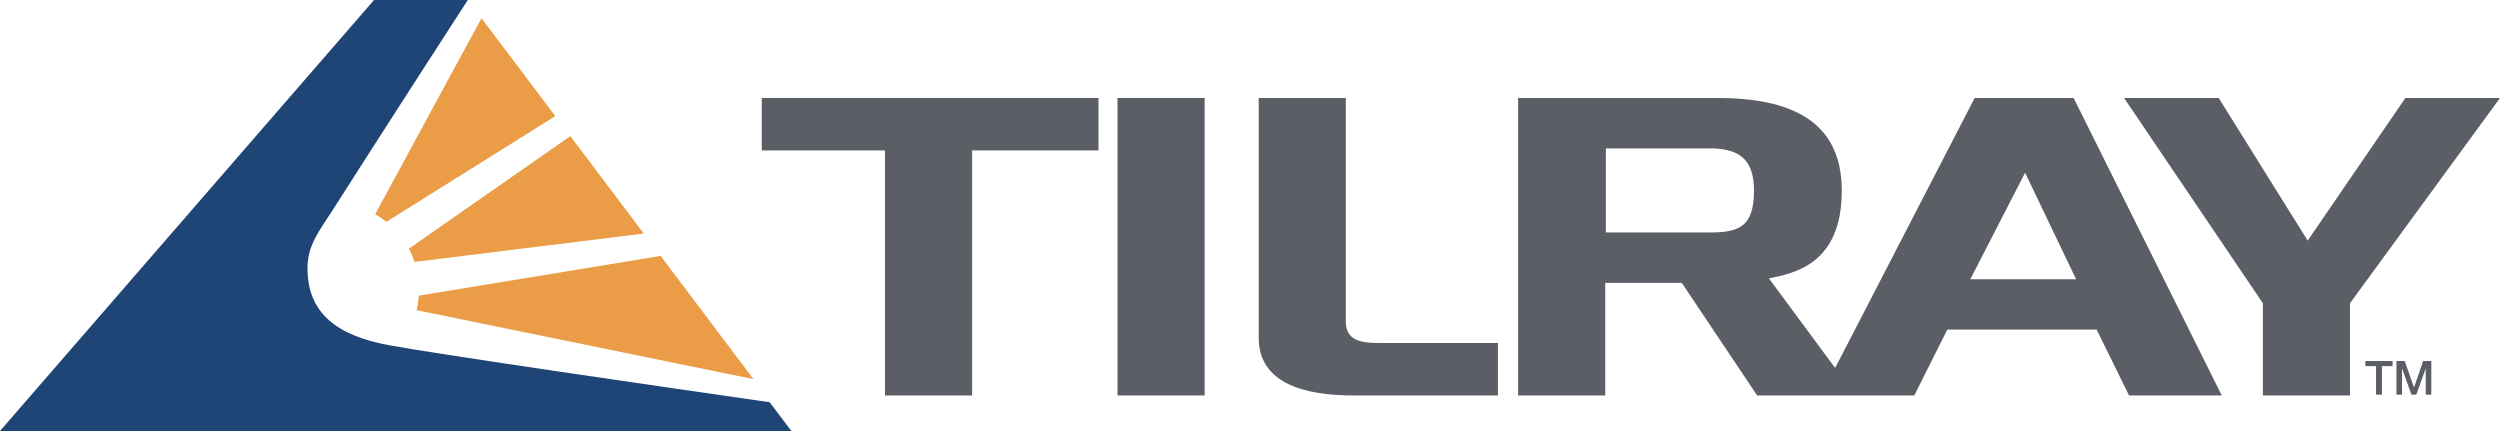
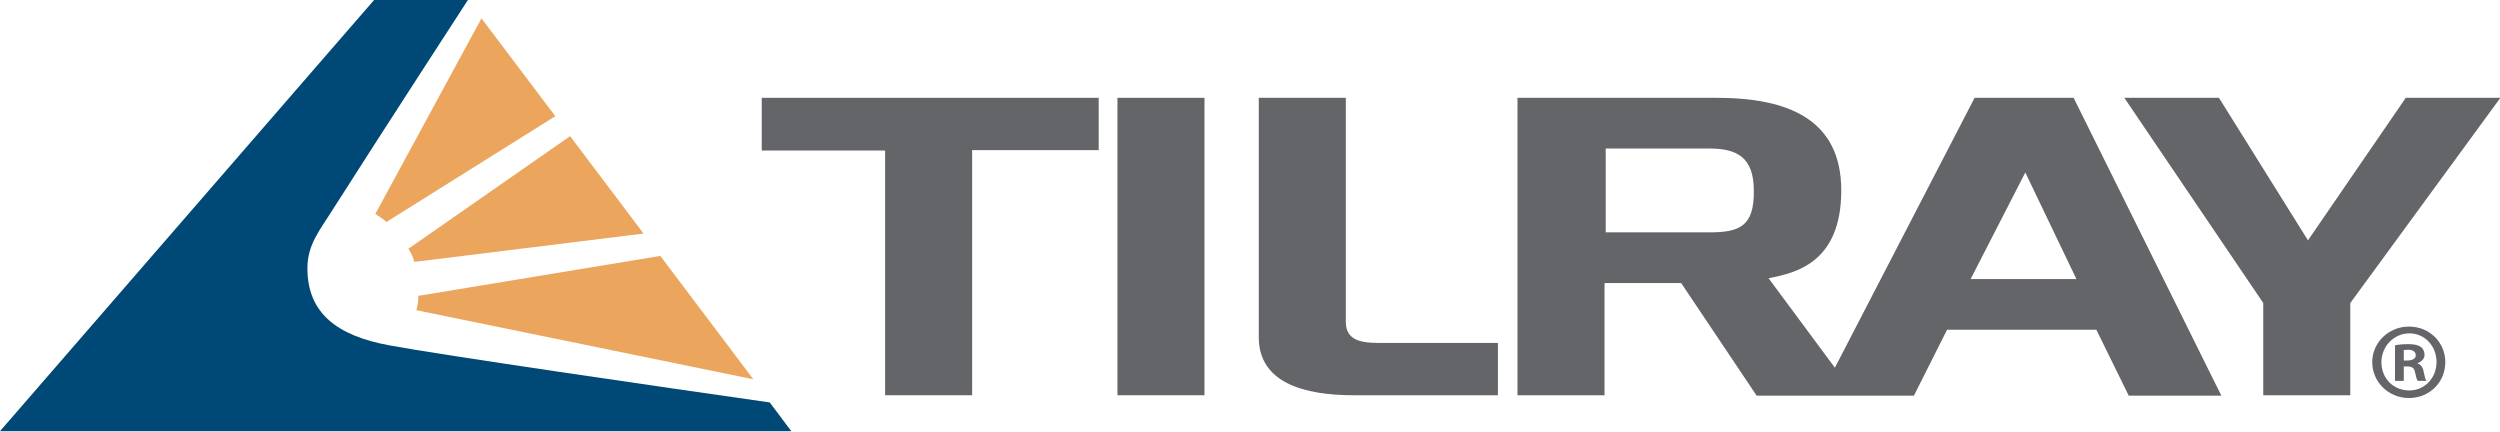
- <svg xmlns="http://www.w3.org/2000/svg" viewBox="0 0 834.987 143.947" height="143.947" width="834.987" xml:space="preserve" id="svg2" version="1.1">
-   <defs id="defs6">
-     <clipPath id="clipPath20" clipPathUnits="userSpaceOnUse">
-       <path id="path18" d="M 0,0 H 6262 V 1079.56 H 0 Z" />
-     </clipPath>
-   </defs>
-   <g transform="matrix(1.333333,0,0,-1.333333,0,143.9467)" id="g10">
-     <g transform="scale(0.1)" id="g12">
-       <g id="g14">
-         <g clip-path="url(#clipPath20)" id="g16">
-           <path id="path22" style="fill:#5c5e65;fill-opacity:1;fill-rule:nonzero;stroke:none" d="m 1908.14,834.141 h 843.51 V 702.82 H 2435.14 V 89 h -218.29 v 613.82 h -308.71 v 131.321" />
-           <path id="path24" style="fill:#5c5e65;fill-opacity:1;fill-rule:nonzero;stroke:none" d="m 2799.29,89 h 218.293 V 834.141 H 2799.29 Z" />
-           <path id="path26" style="fill:#5c5e65;fill-opacity:1;fill-rule:nonzero;stroke:none" d="m 3152.98,834.141 h 218.29 V 273.246 c 0,-53.949 51.45,-52.93 96.66,-52.93 h 284.31 V 89 h -362.27 c -123.17,0 -236.99,30.535 -236.99,144.547 v 600.594" />
-           <path id="path28" style="fill:#5c5e65;fill-opacity:1;fill-rule:nonzero;stroke:none" d="m 4935.55,380.133 137.21,266.703 127.83,-266.703 z m -654.1,117.07 h -258.81 v 210.719 h 258.81 c 68.62,0 112.26,-21.387 112.26,-105.883 0,-90.586 -37.42,-104.836 -112.26,-104.836 z m 912.92,336.938 H 4946.46 L 4596.95,157.863 4431.13,382.172 c 63.93,13.23 182.43,35.621 182.43,219.867 0,178.145 -132.54,232.102 -311.82,232.102 H 3802.81 V 89 h 218.27 v 281.969 h 191.78 L 4401.52,89 h 393.71 l 82.62,164.898 h 374.2 L 5333.13,89 h 232.31 l -371.07,745.141" />
-           <path id="path30" style="fill:#5c5e65;fill-opacity:1;fill-rule:nonzero;stroke:none" d="m 5557.69,834.141 222.96,-357.301 244.77,357.301 h 236.99 L 5886.66,320.07 V 89 H 5668.39 V 320.07 L 5320.7,834.141 h 236.99" />
-           <path id="path32" style="fill:#eb9c47;fill-opacity:1;fill-rule:nonzero;stroke:none" d="M 968.027,524.059 1390.97,788.734 1206.11,1034.06 939.871,543.211 c 9.844,-5.602 19.25,-12.008 28.156,-19.152" />
-           <path id="path34" style="fill:#eb9c47;fill-opacity:1;fill-rule:nonzero;stroke:none" d="m 1038.41,423.574 574.2,71.031 -183.94,244.098 -404.56,-282.152 c 5.7,-10.613 10.48,-21.629 14.3,-32.977" />
-           <path id="path36" style="fill:#eb9c47;fill-opacity:1;fill-rule:nonzero;stroke:none" d="m 1043.48,302.629 843.93,-172.695 -232.57,308.64 -605.72,-99.57 c -0.85,-12.359 -2.75,-24.52 -5.64,-36.375" />
-           <path id="path38" style="fill:#1f4576;fill-opacity:1;fill-rule:nonzero;stroke:none" d="m 1928.06,72 c -260.07,37.367 -825.17,119.176 -953.158,142.77 -130.261,24.007 -204.644,79.789 -204.644,192.812 0,59.699 31.023,95.277 66.34,150.836 118.672,186.703 335.222,521.142 335.222,521.142 H 936.879 L 0,0 h 1982.32 l -54.26,72" />
-           <path id="path40" style="fill:#5c5e65;fill-opacity:1;fill-rule:nonzero;stroke:none" d="m 5925.21,175.23 h 68.18 v -12.746 h -26.78 V 91.012 h -14.75 v 71.472 h -26.65 v 12.746" />
-           <path id="path42" style="fill:#5c5e65;fill-opacity:1;fill-rule:nonzero;stroke:none" d="m 6002.97,175.23 h 20.76 l 23.23,-65.937 h 0.24 l 22.64,65.937 h 20.53 V 91.012 h -14.04 V 156 h -0.24 l -23.35,-64.988 h -12.15 L 6017.23,156 H 6017 V 91.012 h -14.03 V 175.23" />
-         </g>
-       </g>
+ <svg xmlns="http://www.w3.org/2000/svg" version="1.1" id="Layer_1" x="0px" y="0px" viewBox="0 0 626.2 108" enable-background="new 0 0 626.2 108" xml:space="preserve">
+   <g>
+     <g>
+       <path fill="#646569" d="M190.8,24.5h84.4v13.1h-31.7v61.4h-21.8V37.7h-30.9V24.5z" />
+       <path fill="#646569" d="M279.9,24.5h21.8v74.5h-21.8V24.5z" />
+       <path fill="#646569" d="M315.3,24.5h21.8v56.1c0,5.4,5.1,5.3,9.7,5.3h28.4v13.1H339c-12.3,0-23.7-3.1-23.7-14.5V24.5z" />
+       <path fill="#646569" d="M519.4,24.5h-24.8l-35,67.6l-16.6-22.4c6.4-1.3,18.2-3.6,18.2-22c0-17.8-13.3-23.2-31.2-23.2h-49.9v74.5    h21.8V70.9h19.2l18.9,28.2h39.4l8.3-16.5h37.4l8.1,16.5h23.2L519.4,24.5z M428.1,58.2h-25.9V37.2h25.9c6.9,0,11.2,2.1,11.2,10.6    C439.4,56.8,435.6,58.2,428.1,58.2z M493.6,69.9l13.7-26.7l12.8,26.7H493.6z" />
+       <path fill="#646569" d="M555.8,24.5l22.3,35.7l24.5-35.7h23.7l-37.6,51.4v23.1h-21.8V75.9l-34.8-51.4H555.8z" />
    </g>
+     <path fill="#ECA55D" d="M96.8,55.6l42.3-26.5L120.6,4.6L94,53.6C95,54.2,95.9,54.8,96.8,55.6z" />
+     <path fill="#ECA55D" d="M103.8,65.6l57.4-7.1l-18.4-24.4l-40.5,28.2C103,63.4,103.5,64.5,103.8,65.6z" />
+     <path fill="#ECA55D" d="M104.3,77.7L188.7,95l-23.3-30.9l-60.6,10C104.8,75.3,104.6,76.5,104.3,77.7z" />
+     <path fill="#004876" d="M192.8,100.8c-26-3.7-82.5-11.9-95.3-14.3c-13-2.4-20.5-8-20.5-19.3c0-6,3.1-9.5,6.6-15.1   C95.5,33.4,117.2,0,117.2,0L93.7,0L0,108l198.2,0L192.8,100.8z" />
+   </g>
+   <g>
+     <path fill="#646569" d="M612.5,90.7c0,5.1-4,9-9.1,9c-5.1,0-9.2-4-9.2-9c0-4.9,4.1-8.9,9.2-8.9C608.6,81.8,612.5,85.8,612.5,90.7z    M596.5,90.7c0,4,2.9,7.1,7,7.1c3.9,0,6.8-3.2,6.8-7.1c0-4-2.9-7.2-6.8-7.2S596.5,86.8,596.5,90.7z M602,95.4h-2.1v-8.9   c0.8-0.2,2-0.3,3.4-0.3c1.7,0,2.4,0.3,3.1,0.7c0.5,0.4,0.9,1.1,0.9,2c0,1-0.8,1.7-1.8,2.1V91c0.9,0.3,1.4,1,1.6,2.2   c0.3,1.4,0.4,1.9,0.7,2.2h-2.2c-0.3-0.3-0.4-1.1-0.7-2.2c-0.2-1-0.7-1.4-1.8-1.4h-1V95.4z M602,90.3h1c1.1,0,2.1-0.4,2.1-1.3   c0-0.8-0.6-1.4-1.9-1.4c-0.5,0-0.9,0.1-1.1,0.1V90.3z" />
  </g>
</svg>
